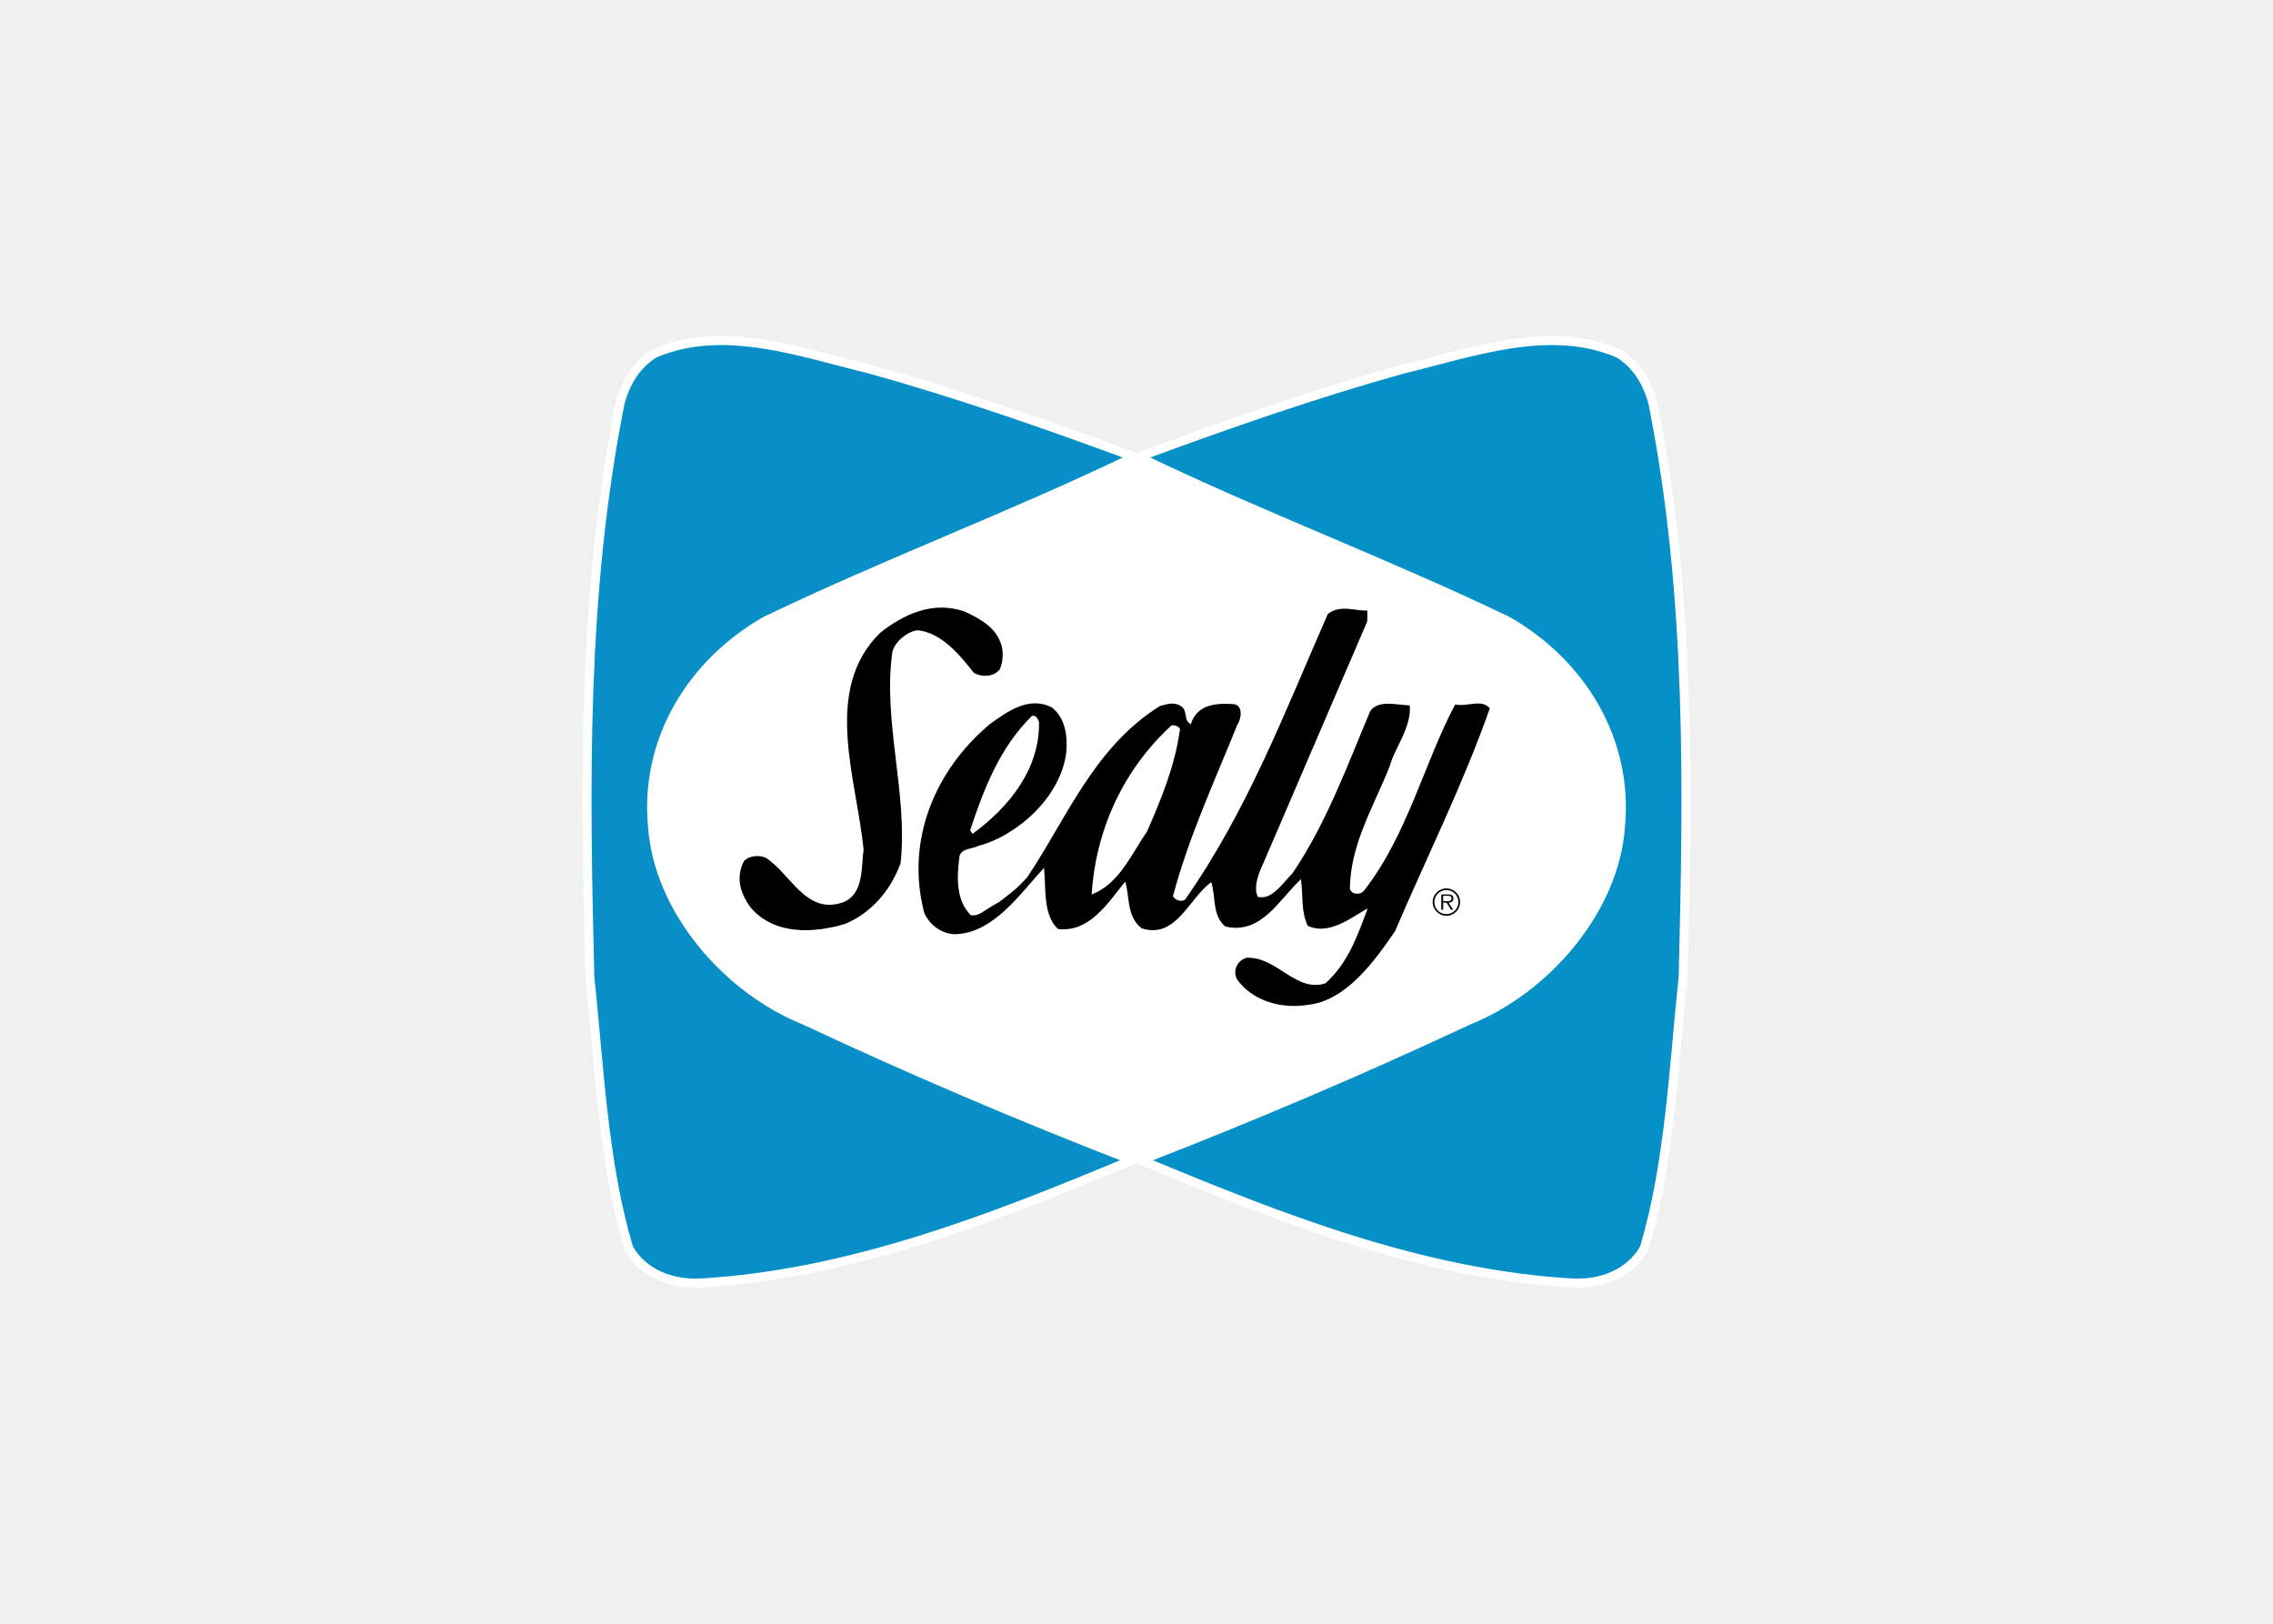
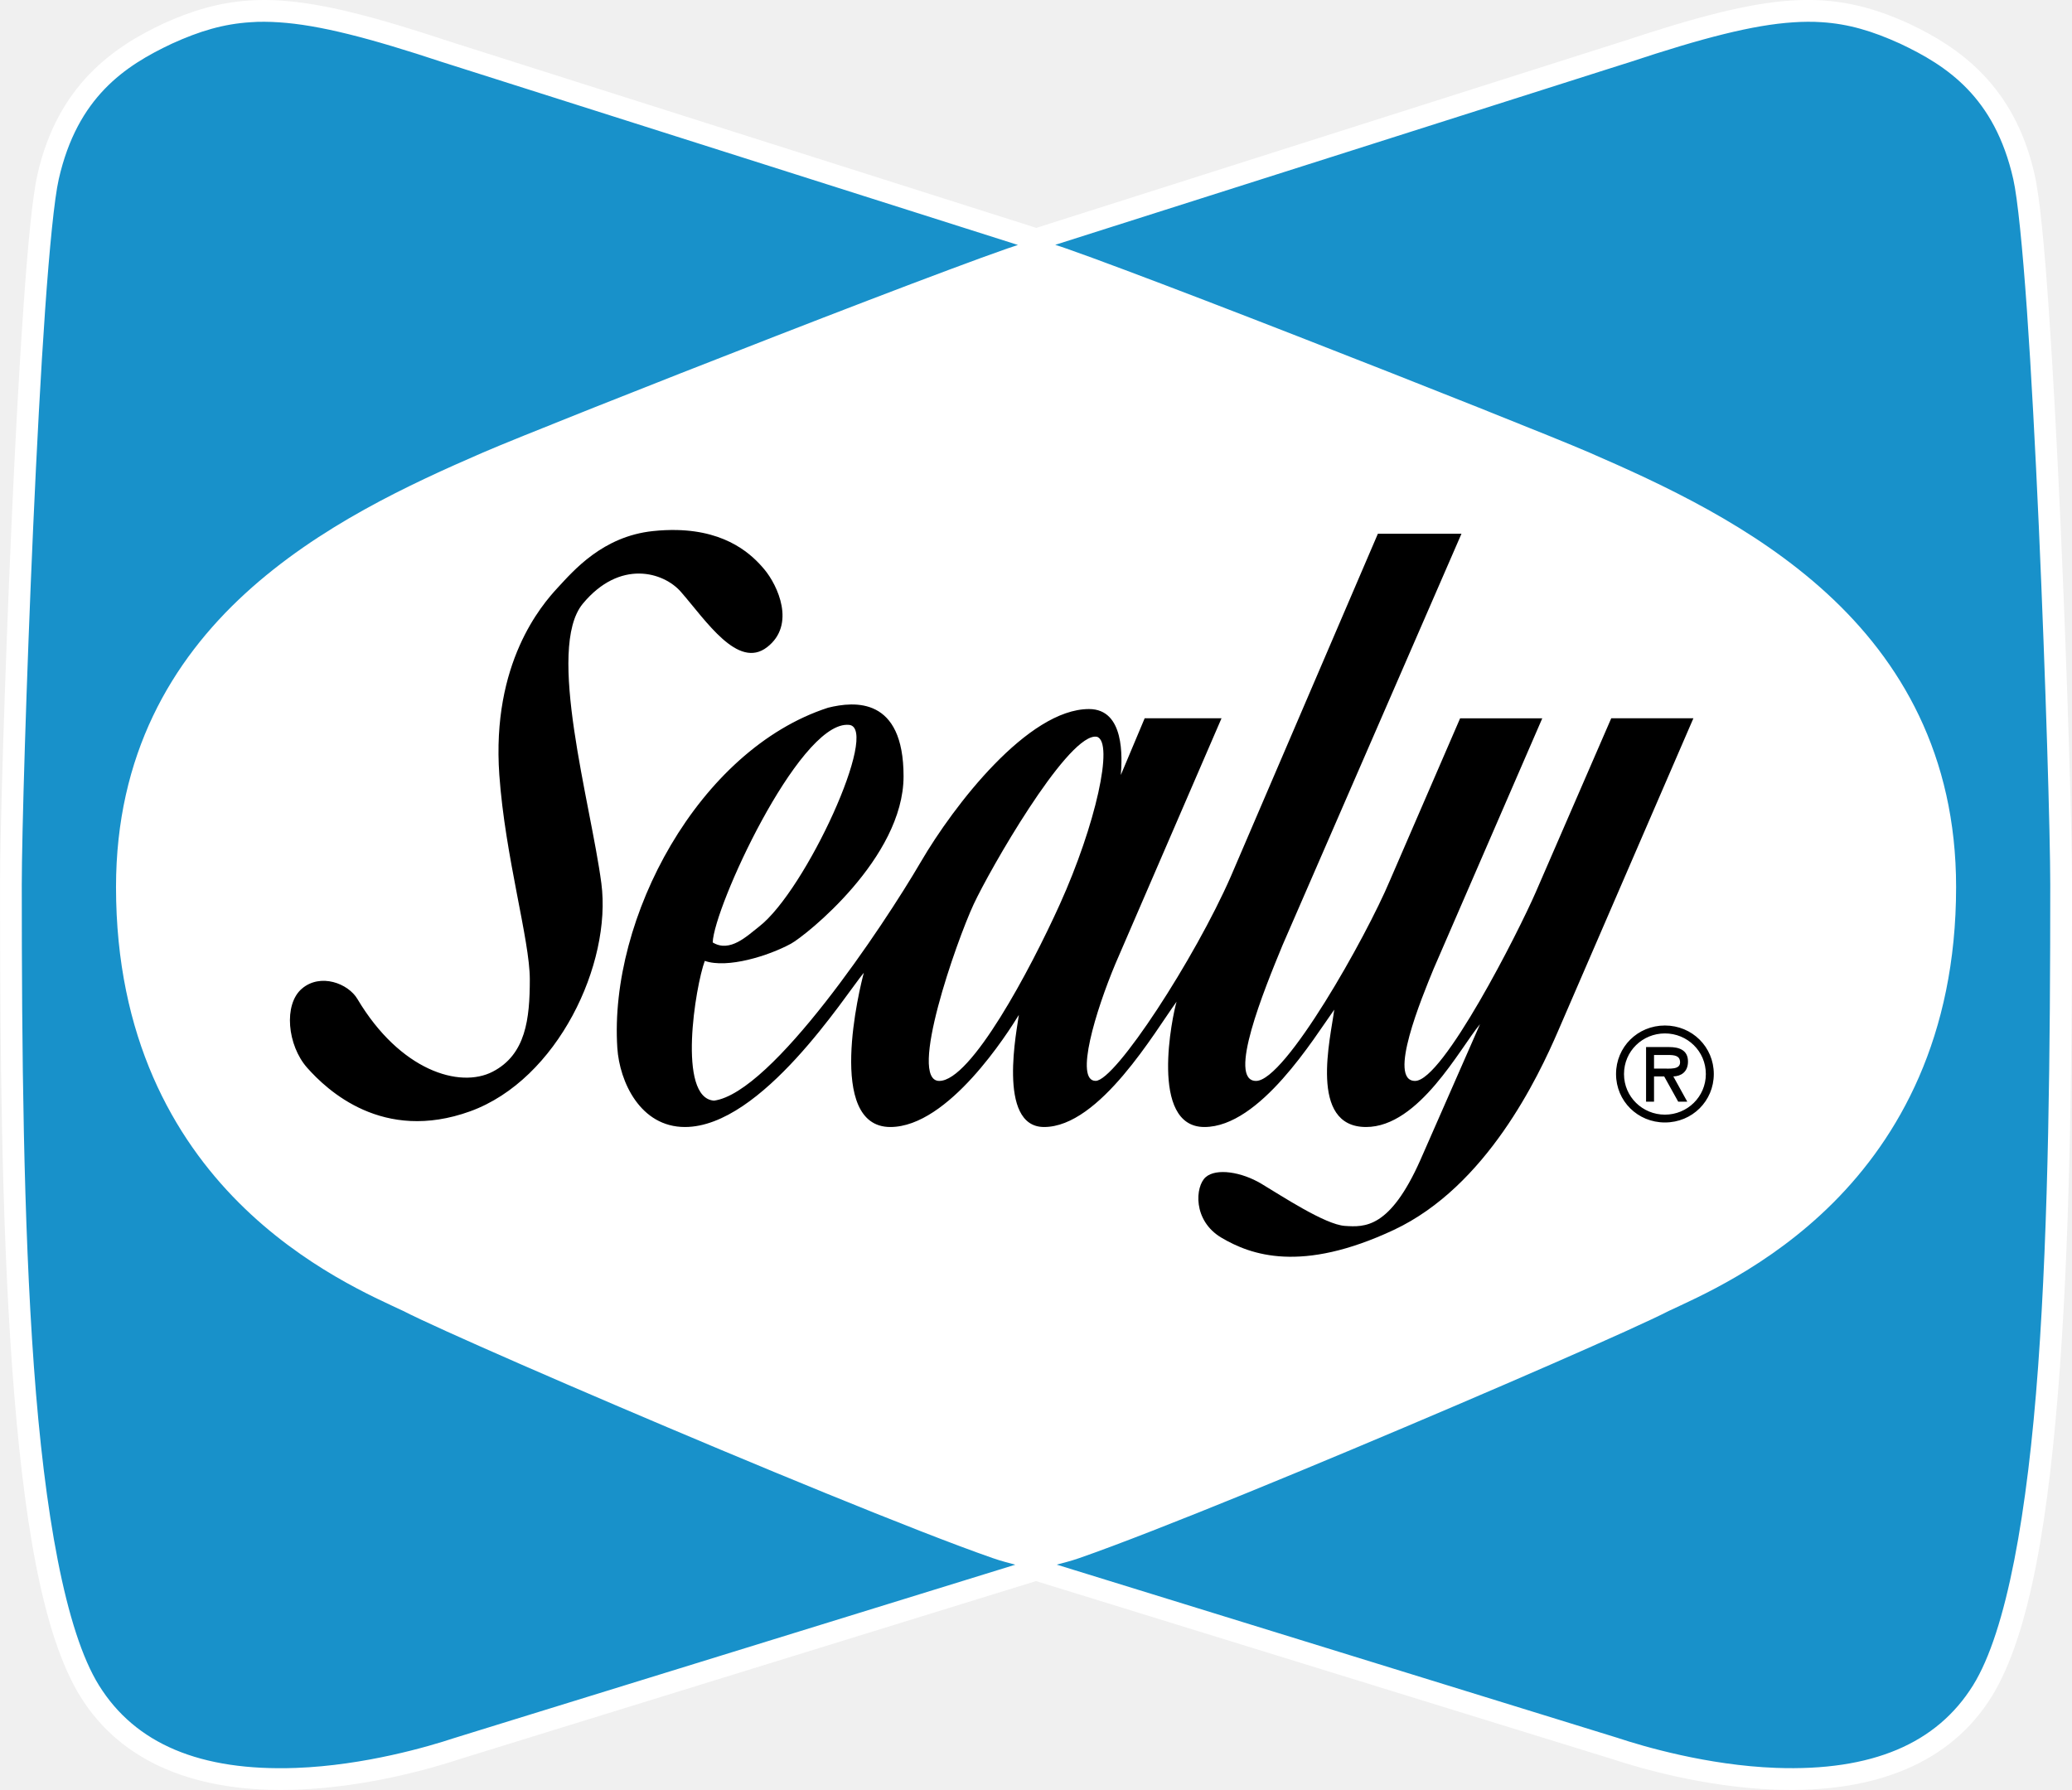
- <svg xmlns="http://www.w3.org/2000/svg" clip-rule="evenodd" fill-rule="evenodd" viewBox="0 0 560 400">
-   <clipPath id="a">
-     <path clip-rule="evenodd" d="m885.098 161.406h3223.02v6756.79h-3223.02z" />
-   </clipPath>
-   <g transform="matrix(0 .07413375 .07413375 0 22.77308 17.18183)">
-     <g clip-path="url(#a)">
-       <path d="m1287.32 3449.69c191.97-398.58 348.08-816.83 540-1215.41 141.36-247.3 398.52-404.05 684.79-378.15 278.23 17.96 546 246.6 651.07 508.1 165.27 352.47 318.7 712.93 460.23 1077.52 187.63-450.25 375.15-924.31 403.51-1425.07 3.37-87.43-29.06-182.59-112.85-229.71-282.62-85.45-624.43-99.01-898.74-128.93-627.86-15.59-1267.57-27.12-1906.37 100.36-63.47 16.35-126.78 52.53-162.108 112.36-97.832 227.14-.696 488.69 52.484 710.79 81.484 293.45 182.754 582.83 287.984 868.14zm0 40.1c191.97 398.63 348.08 816.82 540 1215.46 141.36 247.29 398.52 403.99 684.79 378.15 278.23-18.01 546-246.6 651.07-508.1 165.27-352.53 318.7-712.99 460.23-1077.58 187.63 450.26 375.15 924.32 403.51 1425.12 3.37 87.44-29.06 182.54-112.85 229.66-282.62 85.45-624.43 99.02-898.74 128.93-627.86 15.65-1267.57 27.18-1906.37-100.36-63.47-16.29-126.78-52.53-162.108-112.3-97.832-227.14-.696-488.75 52.484-710.8 81.484-293.51 182.754-582.83 287.984-868.18z" fill="none" stroke="#fff" stroke-width="39.72" />
-       <path d="m1287.32 3449.69c191.97-398.58 348.08-816.83 540-1215.41 141.36-247.3 398.52-404.05 684.79-378.15 278.23 17.96 546 246.6 651.07 508.1 165.27 352.47 318.7 712.93 460.23 1077.52 187.63-450.25 375.15-924.31 403.51-1425.07 3.37-87.43-29.06-182.59-112.85-229.71-282.62-85.45-624.43-99.01-898.74-128.93-627.86-15.59-1267.57-27.12-1906.37 100.36-63.47 16.35-126.78 52.53-162.108 112.36-97.832 227.14-.696 488.69 52.484 710.79 81.484 293.45 182.754 582.83 287.984 868.14" fill="#098fc7" fill-rule="nonzero" />
-       <path d="m1287.32 3449.69c191.97-398.58 348.08-816.83 540-1215.41 141.36-247.3 398.52-404.05 684.79-378.15 278.23 17.96 546 246.6 651.07 508.1 165.27 352.47 318.7 712.93 460.23 1077.52 187.63-450.25 375.15-924.31 403.51-1425.07 3.37-87.43-29.06-182.59-112.85-229.71-282.62-85.45-624.43-99.01-898.74-128.93-627.86-15.59-1267.57-27.12-1906.37 100.36-63.47 16.35-126.78 52.53-162.108 112.36-97.832 227.14-.696 488.69 52.484 710.79 81.484 293.45 182.754 582.83 287.984 868.14z" fill="none" stroke="#fff" stroke-width="19.89" />
-       <path d="m1287.32 3489.84c191.97 398.63 348.08 816.83 540 1215.41 141.36 247.34 398.52 404.04 684.79 378.2 278.23-18.01 546-246.59 651.07-508.1 165.27-352.53 318.7-712.99 460.23-1077.58 187.63 450.26 375.15 924.32 403.51 1425.12 3.37 87.39-29.06 182.54-112.85 229.66-282.62 85.45-624.43 99.02-898.74 128.93-627.86 15.6-1267.57 27.13-1906.37-100.35-63.47-16.3-126.78-52.54-162.108-112.37-97.832-227.13-.696-488.69 52.484-710.79 81.484-293.45 182.754-582.83 287.984-868.13" fill="#0690c8" fill-rule="nonzero" />
-       <path d="m1287.32 3489.84c191.97 398.63 348.08 816.83 540 1215.41 141.36 247.34 398.52 404.04 684.79 378.2 278.23-18.01 546-246.59 651.07-508.1 165.27-352.53 318.7-712.99 460.23-1077.58 187.63 450.26 375.15 924.32 403.51 1425.12 3.37 87.39-29.06 182.54-112.85 229.66-282.62 85.45-624.43 99.02-898.74 128.93-627.86 15.6-1267.57 27.13-1906.37-100.35-63.47-16.3-126.78-52.54-162.108-112.37-97.832-227.13-.696-488.69 52.484-710.79 81.484-293.45 182.754-582.83 287.984-868.13z" fill="none" stroke="#fff" stroke-width="19.89" />
-     </g>
-     <g fill-rule="nonzero">
-       <path d="m3623.41 3441.8c-141.53-364.59-294.96-725.05-460.23-1077.57-105.07-261.51-372.84-490.09-651.07-508.1-286.27-25.84-543.43 130.85-684.79 378.15-191.92 398.58-348.03 816.83-540 1215.46v40.1c191.97 398.63 348.08 816.83 540 1215.41 141.36 247.34 398.52 403.99 684.79 378.2 278.23-18.01 546-246.59 651.07-508.1 165.27-352.53 318.7-713.04 460.23-1077.58" fill="#fff" />
-       <path d="m1833.05 4236.65 835.86-359.28c23.8-8.09 55.54-16.3 79.45-4.5 12.22 47.55-47.12 83.74-78.65 115.74-166.12 112.36-356.38 181.19-538.6 257.96-39.56 28.04-19.24 91.46-18.97 131.18 71.56 7.45 146.61-52.59 198.19-64.92 134.71-52.53 261.34-132.84 412.3-133.86 19.94 7.78 20.1 35.65 4.29 47.66-185.7 144.21-419.81 197.49-617.73 302.14 8.26 43.63-19.3 87.54 12.7 115.14 253.63-89.14 495.18-209.98 740.76-314.94 98.86-68.19 229.39-160.51 244.4-287.72 15.28-91.51-13.19-186.61-85.02-237.8-31.9-15.66-63.53 4.39-71.3 32.27-3.27 103.3 116.33 162.11 85.24 261.6-67.07 75.97-162.22 108.4-249.39 140.78 31.42-55.86 90.55-127.75 58.28-199.05-47.88-23.48-103.41-15.17-155.15-22.78 67.07-71.94 185.86-132.36 157.24-251.37-36.08-43.42-95.54-31.09-147.32-46.64 55.11-75.85 189.88-116.54 153.32-231.53-39.99-51.36-107.54-38.92-155.31-54.52 75.11-60.1 170.05-120.35 157.45-223.6-48.03-51.31-139.32-38.76-202.96-46.27 86.85-80.04 217.39-168.38 220.5-295.48-.33-43.75-32.38-87.23-72.22-102.82-238.82-61.98-472.55 35-626.25 218.77-43.31 59.88-94.46 131.77-54.25 206.98 36.08 43.48 91.78 51.04 147.37 46.69 146.83-16.88 276.99-160.82 311.84-292.16 11.79-23.91 7.56-63.63 43.26-63.85 67.5-8.42 139.01-8.9 187.04 38.44 4.13 31.73-18.12 44.33-43.15 93.54-34.53 45.14-47.18 62.03-82.72 94.03-197.76 132.47-431.6 221.51-569.16 440.93-7.72 27.88-15.5 51.79 4.5 75.43 16.03 15.81 43.75 3.75 55.81 27.45-67.39 20.37-70.87 87.91-66.53 143.51 4.18 31.73 51.79 23.48 67.6 11.41 190.15-76.76 372.36-161.41 570.66-214.43 11.95 7.83 20.05 23.7 12.17 39.67-296.56 208.59-629.42 334.03-950.26 475.29-31.52 39.94-10.24 89.1-11.04 131.18" />
-       <path d="m1900.22 3016.48c23.91 11.73 63.64 11.47 91.41-.65 27.66-20.04 27.33-63.74 11.31-87.49-59.94-47.22-131.88-106.36-140.35-185.75 3.75-35.75 39.24-75.75 70.98-83.95 230.19-33.34 473.14 52.43 703.39 27.02 87.22-32.38 162.27-92.48 201.35-184.14 31.1-103.47 38.17-234.65-53.77-313.5-47.87-35.44-99.65-50.99-155.08-22.79-19.78 20-19.52 51.79-11.48 71.62 52.22 83.04 191.65 133.76 148.77 257.21-27.29 71.73-122.77 60.48-174.34 68.73-234.53-22.25-533.35-139.38-722.69 56.61-59.08 75.85-106.09 171.55-69.64 278.55 20.16 43.58 48.36 99.01 100.14 118.53" />
-       <path d="m2762.89 4488.94h-18.01v14.52c0 6.33.96 13.3 8.84 13.3 10.35 0 9.17-11.1 9.17-18.28zm4.82 18.01c-.26 9.06-3.91 16.08-13.88 16.08-4.29 0-8.85-1.87-10.94-5.73-2.25-3.81-2.52-8.05-2.52-12.39v-22.19h50.82v6.22h-23.48v11.42l23.48 14.58v7.4zm43.59-7.29c0 25.2-20.37 45.46-45.57 45.46-24.98 0-45.35-20.26-45.35-45.46 0-25.25 20.37-45.62 45.35-45.62 25.2 0 45.57 20.37 45.57 45.62m-5.42 0c0-22.14-17.9-40.05-40.15-40.05-22.03 0-39.94 17.91-39.94 40.05 0 22.03 17.91 39.99 39.94 39.99 22.25 0 40.15-17.96 40.15-39.99" />
-       <g fill="#fff">
-         <path d="m2190.35 3614.43c123.03-16.79 230.03-61.17 340.95-109.63 75.16-52.17 174.17-92.53 209.29-184.15-210.47 13.35-412.46 102.12-562.36 266.01.06 7.98.16 19.83 12.12 27.77" />
-         <path d="m2167.3 3145.78c154.98 2.9 281.44-97.3 371.93-221.08l-11.95-7.82c-134.77 44.6-273.46 97.19-380.03 205.21-3.86 15.92 12.06 19.78 20.05 23.69" />
-       </g>
-     </g>
+ <svg xmlns="http://www.w3.org/2000/svg" version="1.1" id="svg4476" x="0px" y="0px" viewBox="0 0 452.71 391.14" style="enable-background:new 0 0 452.71 391.14;" xml:space="preserve">
+   <style type="text/css">
+ 	.st0{fill:#FFFFFF;}
+ 	.st1{fill:#1891CA;}
+ </style>
+   <g id="layer1" transform="translate(-71.50195,-263.2226)">
+     <path id="path78" class="st0" d="M501.88,604.13H93.83v-287.7h408.04V604.13z" />
+     <path id="path90" class="st1" d="M513.7,301.83c-4.24-18.71-15.55-26.3-26.04-31.24c-16.6-7.55-28.57-6.77-60.99,3.99   c0.01-0.01-121.79,38.74-128.74,40.95l-128.89-40.96c-32.41-10.75-44.38-11.53-60.96-3.99c-10.51,4.95-21.81,12.53-26.05,31.25   c-4.18,18.4-8.13,133.42-8.13,154.65c0,71.9,1.33,150.74,17.24,176.29c8.4,13.49,23.59,19.92,45.15,19.14   c15.39-0.57,29.67-4.82,35.1-6.61c-0.02,0,119.7-36.99,126.49-39.08l126.51,39.08c5.41,1.8,19.69,6.05,35.09,6.61   c21.55,0.78,36.74-5.65,45.14-19.14c15.9-25.55,17.24-104.39,17.24-176.29C521.83,435.25,517.87,320.23,513.7,301.83 M435.1,547.52   c-13.32,6.92-125.66,55.03-137.24,56.47c-11.58-1.44-123.92-49.55-137.24-56.47c-12.16-5.76-61.38-25.93-61.38-90.47   c0-56.47,46.9-78.94,78.75-92.77c13.8-5.99,116.25-46.24,120.01-46.24c3.77,0,105.92,40.25,119.72,46.24   c31.85,13.83,78.75,36.3,78.75,92.77C496.48,521.59,447.26,541.76,435.1,547.52" />
+     <path id="path94" class="st0" d="M129.3,263.22c-1.14,0-2.25,0.03-3.34,0.11c-6.56,0.43-12.48,2.18-18.87,5.09l-0.01,0.01   l-0.02,0.01C96.3,273.5,84.12,281.84,79.7,301.3c-1.14,5.04-2.13,15.57-3.09,29.3s-1.85,30.52-2.6,47.38   c-1.51,33.73-2.5,67.73-2.5,78.49c0,35.96,0.33,73.69,2.66,105.7c2.33,32.01,6.42,58.17,14.94,71.85   c8.9,14.29,25.18,21.07,47.25,20.27h0c15.76-0.58,30.18-4.88,35.73-6.72c0,0,0.01,0,0.01,0c0,0,0.01,0,0.02-0.01   c0.01,0,0.02-0.01,0.04-0.01c0.06-0.02,0.14-0.05,0.25-0.08c0.23-0.07,0.56-0.17,1-0.31c0.88-0.27,2.17-0.67,3.81-1.18   c3.28-1.02,7.99-2.47,13.65-4.22c11.33-3.5,26.5-8.19,41.89-12.94c30.45-9.41,61.15-18.89,65.1-20.11l125.76,38.85   c5.53,1.84,19.97,6.15,35.75,6.73h0c22.07,0.8,38.35-5.97,47.25-20.27c8.52-13.68,12.61-39.84,14.94-71.85s2.66-69.74,2.66-105.7   c0-10.76-0.99-44.76-2.5-78.49c-0.76-16.87-1.64-33.65-2.6-47.38s-1.94-24.26-3.09-29.3c-4.41-19.47-16.6-27.8-27.35-32.87   l-0.01-0.01l-0.02-0.01c-8.52-3.88-16.21-5.7-25.7-5.08c-9.49,0.62-20.74,3.57-37,8.97v0c-0.01,0-0.01,0-0.02,0.01   c-0.02,0.01-0.04,0.01-0.07,0.02c-0.06,0.02-0.15,0.05-0.26,0.08l-1.02,0.32c-0.89,0.28-2.2,0.7-3.88,1.23   c-3.34,1.06-8.13,2.58-13.89,4.42c-11.53,3.67-26.97,8.58-42.63,13.56c-30.98,9.85-62.22,19.79-66.25,21.08L169.76,272.3   c-16.25-5.39-27.5-8.34-36.98-8.96C131.59,263.26,130.43,263.22,129.3,263.22z M129.28,267.98c1.03,0.01,2.09,0.04,3.19,0.12   c8.74,0.57,19.68,3.39,35.82,8.74l0.01,0l125.61,39.91c-0.75,0.25-1.4,0.45-2.36,0.79c-3.22,1.12-7.59,2.72-12.78,4.66   c-10.37,3.87-23.96,9.09-37.87,14.5c-27.82,10.82-56.77,22.33-63.86,25.4h0c-15.97,6.93-35.91,16.09-51.98,30.83   s-28.21,35.23-28.21,64.13c0,32.87,12.64,54.77,26.83,68.96c14.18,14.19,29.99,20.85,35.92,23.66   c7.19,3.72,38.23,17.28,69.37,30.33c15.61,6.54,31.17,12.91,43.57,17.75c6.2,2.42,11.61,4.45,15.86,5.93   c2.29,0.8,3.36,0.98,4.94,1.44c-6.19,1.91-32.99,10.19-61.98,19.15c-15.39,4.75-30.56,9.44-41.89,12.94   c-5.66,1.75-10.37,3.2-13.65,4.22c-1.64,0.51-2.93,0.91-3.81,1.18c-0.44,0.14-0.78,0.24-1,0.31c-0.11,0.04-0.2,0.06-0.26,0.08   c-0.03,0.01-0.05,0.02-0.07,0.02c-0.01,0-0.05,0.01-0.06,0.02c-5.31,1.76-19.43,5.94-34.44,6.49   c-21.04,0.76-35.14-5.34-43.04-18.02c-7.39-11.87-11.92-37.9-14.23-69.68s-2.65-69.42-2.65-105.35c0-10.47,0.99-44.6,2.5-78.28   c0.76-16.84,1.64-33.59,2.6-47.26c0.96-13.67,2.03-24.42,2.98-28.58c4.08-17.95,14.48-24.78,24.73-29.61   c6.04-2.75,11.26-4.31,17.18-4.68C127.24,268,128.25,267.97,129.28,267.98L129.28,267.98z M466.44,267.98   c1.03-0.01,2.04,0.02,3.03,0.09c5.92,0.37,11.14,1.94,17.19,4.69c10.24,4.83,20.65,11.65,24.72,29.6v0   c0.94,4.16,2.02,14.91,2.98,28.58s1.84,30.42,2.6,47.26c1.51,33.68,2.5,67.81,2.5,78.28c0,35.93-0.34,73.58-2.65,105.35   c-2.31,31.77-6.84,57.81-14.23,69.68h0c-7.9,12.68-21.99,18.78-43.03,18.02c-15.01-0.55-29.14-4.74-34.42-6.49l-0.02-0.01   l-122.72-37.91c1.58-0.46,2.65-0.64,4.95-1.44c4.25-1.48,9.66-3.51,15.86-5.93c12.4-4.83,27.96-11.2,43.57-17.75   c31.14-13.05,62.18-26.61,69.37-30.33c5.93-2.81,21.73-9.47,35.92-23.66c14.18-14.19,26.83-36.09,26.83-68.96   c0-28.89-12.13-49.39-28.2-64.13s-36.02-23.89-51.98-30.83c-7.08-3.07-35.96-14.58-63.71-25.4c-13.87-5.41-27.43-10.63-37.77-14.5   c-5.17-1.94-9.53-3.54-12.74-4.66c-0.99-0.35-1.66-0.56-2.43-0.81c5.97-1.9,33.87-10.77,63.61-20.23   c15.66-4.98,31.1-9.89,42.62-13.56c5.76-1.83,10.55-3.35,13.89-4.42c1.67-0.53,2.98-0.95,3.88-1.23c0.45-0.14,0.79-0.25,1.02-0.32   c0.12-0.04,0.2-0.07,0.26-0.08c0.03-0.01,0.05-0.02,0.07-0.02c0.01,0,0.05-0.02,0.05-0.02c16.15-5.36,27.09-8.17,35.84-8.74   C464.34,268.02,465.4,267.99,466.44,267.98L466.44,267.98z M298,320.46c0.02,0.01,0.03,0,0.06,0.01c0.24,0.06,0.6,0.16,1.05,0.3   c0.91,0.28,2.19,0.71,3.76,1.26c3.15,1.1,7.49,2.69,12.64,4.62c10.3,3.86,23.85,9.08,37.71,14.48   c27.72,10.81,56.82,22.42,63.54,25.33c15.89,6.9,35.32,15.9,50.66,29.97s26.66,33.04,26.66,60.62c0,31.66-11.97,52.12-25.43,65.59   c-13.47,13.47-28.35,19.77-34.59,22.72l-0.04,0.02l-0.04,0.02c-6.23,3.24-37.92,17.14-69.09,30.21   c-15.59,6.53-31.12,12.89-43.46,17.7c-6.17,2.4-11.54,4.42-15.7,5.87c-4.01,1.4-6.89,2.2-7.89,2.35c-1-0.16-3.88-0.95-7.89-2.35   c-4.16-1.45-9.53-3.47-15.7-5.87c-12.34-4.81-27.87-11.17-43.46-17.7c-31.17-13.06-62.86-26.97-69.09-30.21l-0.04-0.02l-0.04-0.02   c-6.23-2.95-21.12-9.25-34.59-22.72c-13.47-13.47-25.43-33.93-25.43-65.59c0-27.57,11.32-46.55,26.66-60.62   c15.34-14.07,34.77-23.07,50.66-29.97c6.71-2.91,35.89-14.52,63.69-25.33c13.9-5.4,27.48-10.62,37.81-14.48   c5.17-1.93,9.52-3.52,12.68-4.62c1.58-0.55,2.86-0.98,3.77-1.26c0.46-0.14,0.82-0.25,1.06-0.3   C297.97,320.46,297.98,320.47,298,320.46L298,320.46z" />
+     <path id="path98" d="M219.35,379.04c-1.6-0.03-3.33,0.03-5.17,0.23c-11,1.15-17.37,8.65-20.84,12.39   c-3.47,3.75-14.48,16.42-12.74,40.92c1.28,17.93,6.66,36.01,6.66,44.65s-0.87,16.42-8.11,20.17c-7.24,3.75-20.26-0.28-29.53-15.84   c-2.02-3.46-8.11-5.76-12.16-2.3c-4.05,3.46-3.18,12.39,1.16,17.29c4.35,4.89,16.5,16.42,35.61,9.51   c19.11-6.92,30.98-32.27,28.66-49.84s-12.16-51.28-4.05-61.08c8.11-9.79,17.67-6.91,21.43-2.59c5.54,6.36,12.45,17,18.82,12.1   c6.37-4.9,2.32-13.54-0.58-17C235.97,384.6,230.57,379.28,219.35,379.04z M372.56,379.84l-32.14,74.91   c-7.82,17.86-25.22,44.66-29.54,44.66c-4.63,0,0-15.27,4.35-25.64l23.16-53.59H321.6l-5.21,12.39c0.29-3.75,0.87-14.41-6.95-14.41   c-13.31,0-29.53,21.03-36.76,33.42c-8.14,13.94-32.43,50.42-45.17,52.15c-8.11-0.58-4.05-25.06-2.02-30.54   c4.92,1.72,13.93-1.09,18.82-3.75c3.18-1.73,24.61-18.73,24.61-36.59c0-17.37-10.71-16.42-16.5-14.98   c-28.27,9.17-47.88,45.95-46.04,74.33c0.48,7.4,5.02,17.29,14.77,17.29c16.79,0,35.03-28.81,39.09-33.71   c-0.87,3.17-8.39,33.71,5.79,33.71c12.74,0,25.77-20.74,28.08-24.49c-0.29,2.6-4.92,24.49,5.51,24.49   c12.16,0,24.32-21.04,28.95-27.38c-0.87,2.88-6.08,27.38,6.08,27.38c12.16,0,24.03-19.59,28.37-25.64   c-0.77,6.14-5.69,25.64,6.95,25.64c11.58,0,20.56-17.29,24.9-22.47l-13.03,29.68c-6.66,14.98-12.16,14.69-16.5,14.4   s-13.9-6.62-18.24-9.21c-4.35-2.6-9.85-3.46-12.16-1.45s-2.9,9.51,3.47,13.26s17.37,7.78,37.64-1.73   c20.26-9.51,31.55-33.42,35.9-43.51l29.54-68.28h-17.95l-16.51,38.04c-3.76,8.64-20.26,41.2-26.35,41.2   c-6.08,0,1.45-18.15,4.05-24.49l23.74-54.74h-17.95l-15.34,35.44c-5.21,12.39-22.87,43.79-29.24,43.79s1.74-19.88,5.79-29.68   l39.09-89.89H372.56z M256.53,421.6c0.17,0,0.34,0.01,0.51,0.02c6.75,0.73-9.45,36.15-19.69,44.08c-2.6,2.02-6.37,5.77-10.13,3.46   C227.49,461.5,245.73,421.74,256.53,421.6L256.53,421.6z M310.57,424.2c0.21-0.02,0.41-0.02,0.6,0.02   c3.77,1.15-0.29,19.3-8.1,36.59c-6.49,14.35-19.4,38.61-26.35,38.61c-6.95,0,3.76-30.54,7.52-38.61   C287.9,452.99,304.04,424.9,310.57,424.2L310.57,424.2z M435.27,487.31c-5.96,0-10.68,4.69-10.68,10.6s4.72,10.59,10.68,10.59   c5.96,0,10.68-4.69,10.68-10.59S441.23,487.31,435.27,487.31z M435.27,489.04c4.88,0,8.94,3.86,8.94,8.88   c0,4.98-4.06,8.87-8.94,8.87c-4.88,0-8.94-3.88-8.94-8.87C426.33,492.89,430.39,489.04,435.27,489.04z M431.15,492.03v11.92h1.74   v-5.51h2.22l3.06,5.51h1.98l-3.04-5.51c1.6-0.05,3.2-0.91,3.2-3.26c0-2.51-1.95-3.16-4.12-3.16H431.15z M432.89,493.75h2.98   c1.44,0,2.71,0.11,2.71,1.62c0,1.61-2.22,1.35-3.85,1.35h-1.84V493.75z" />
  </g>
</svg>
